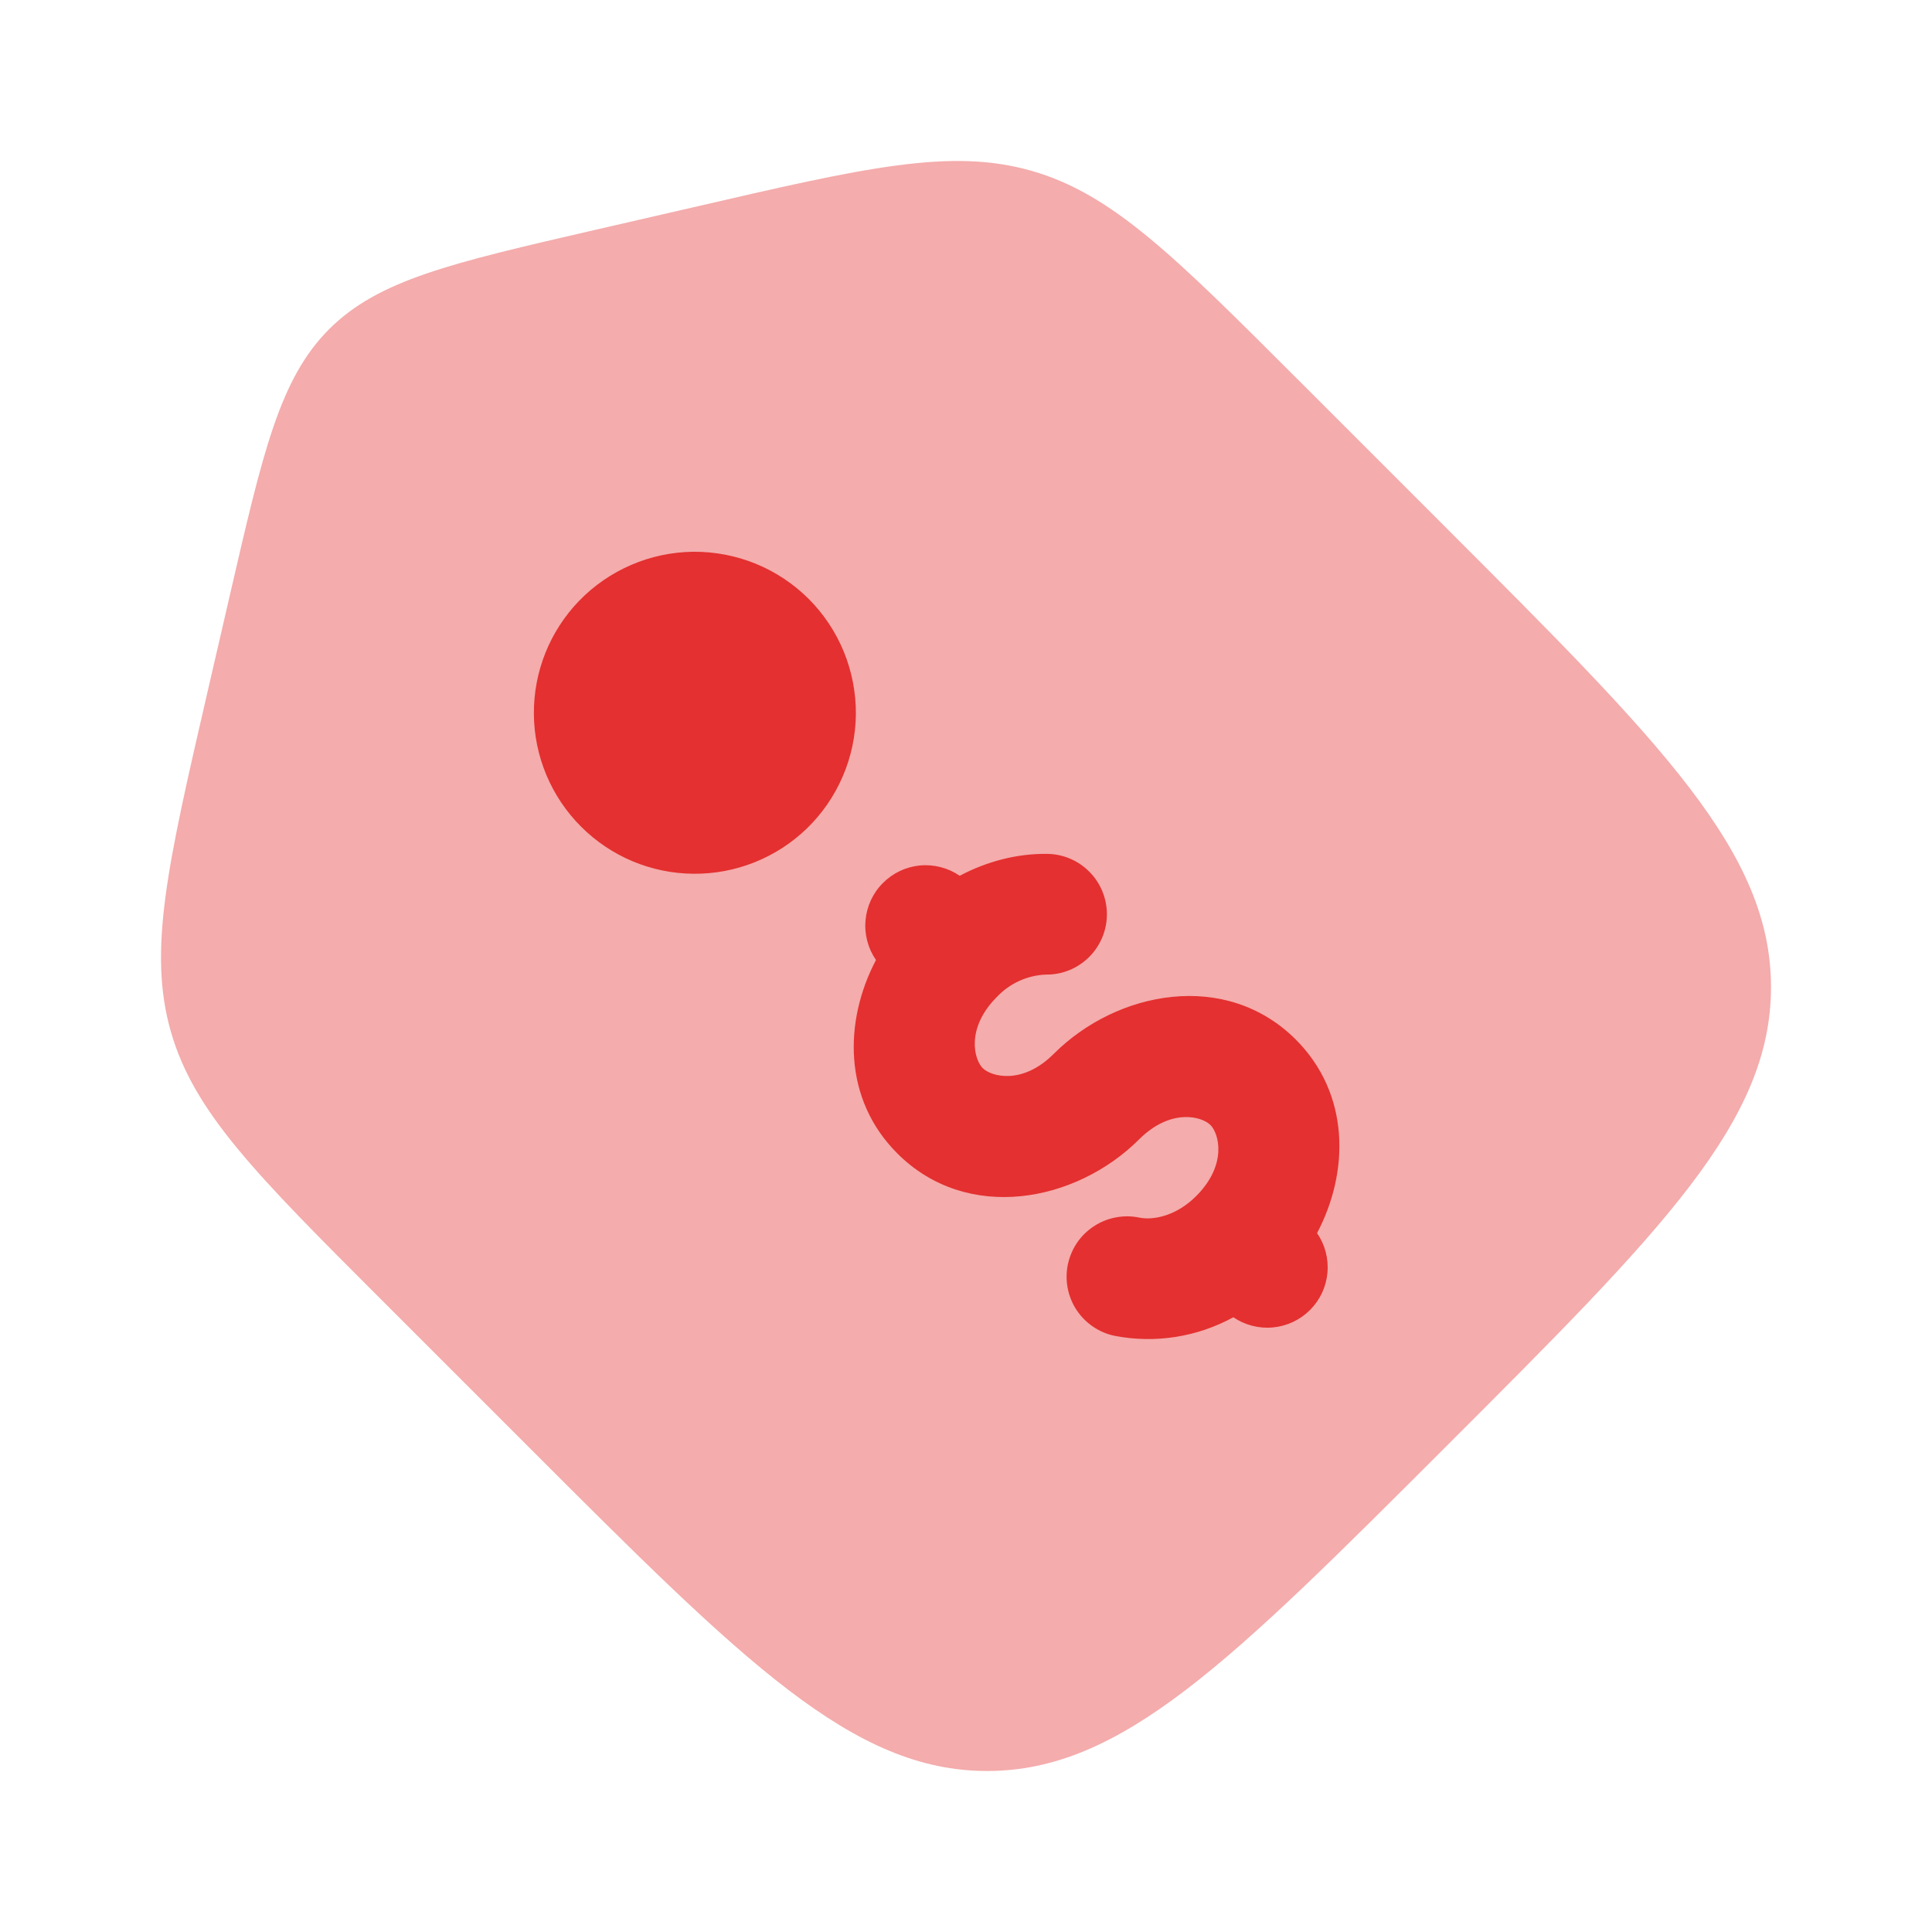
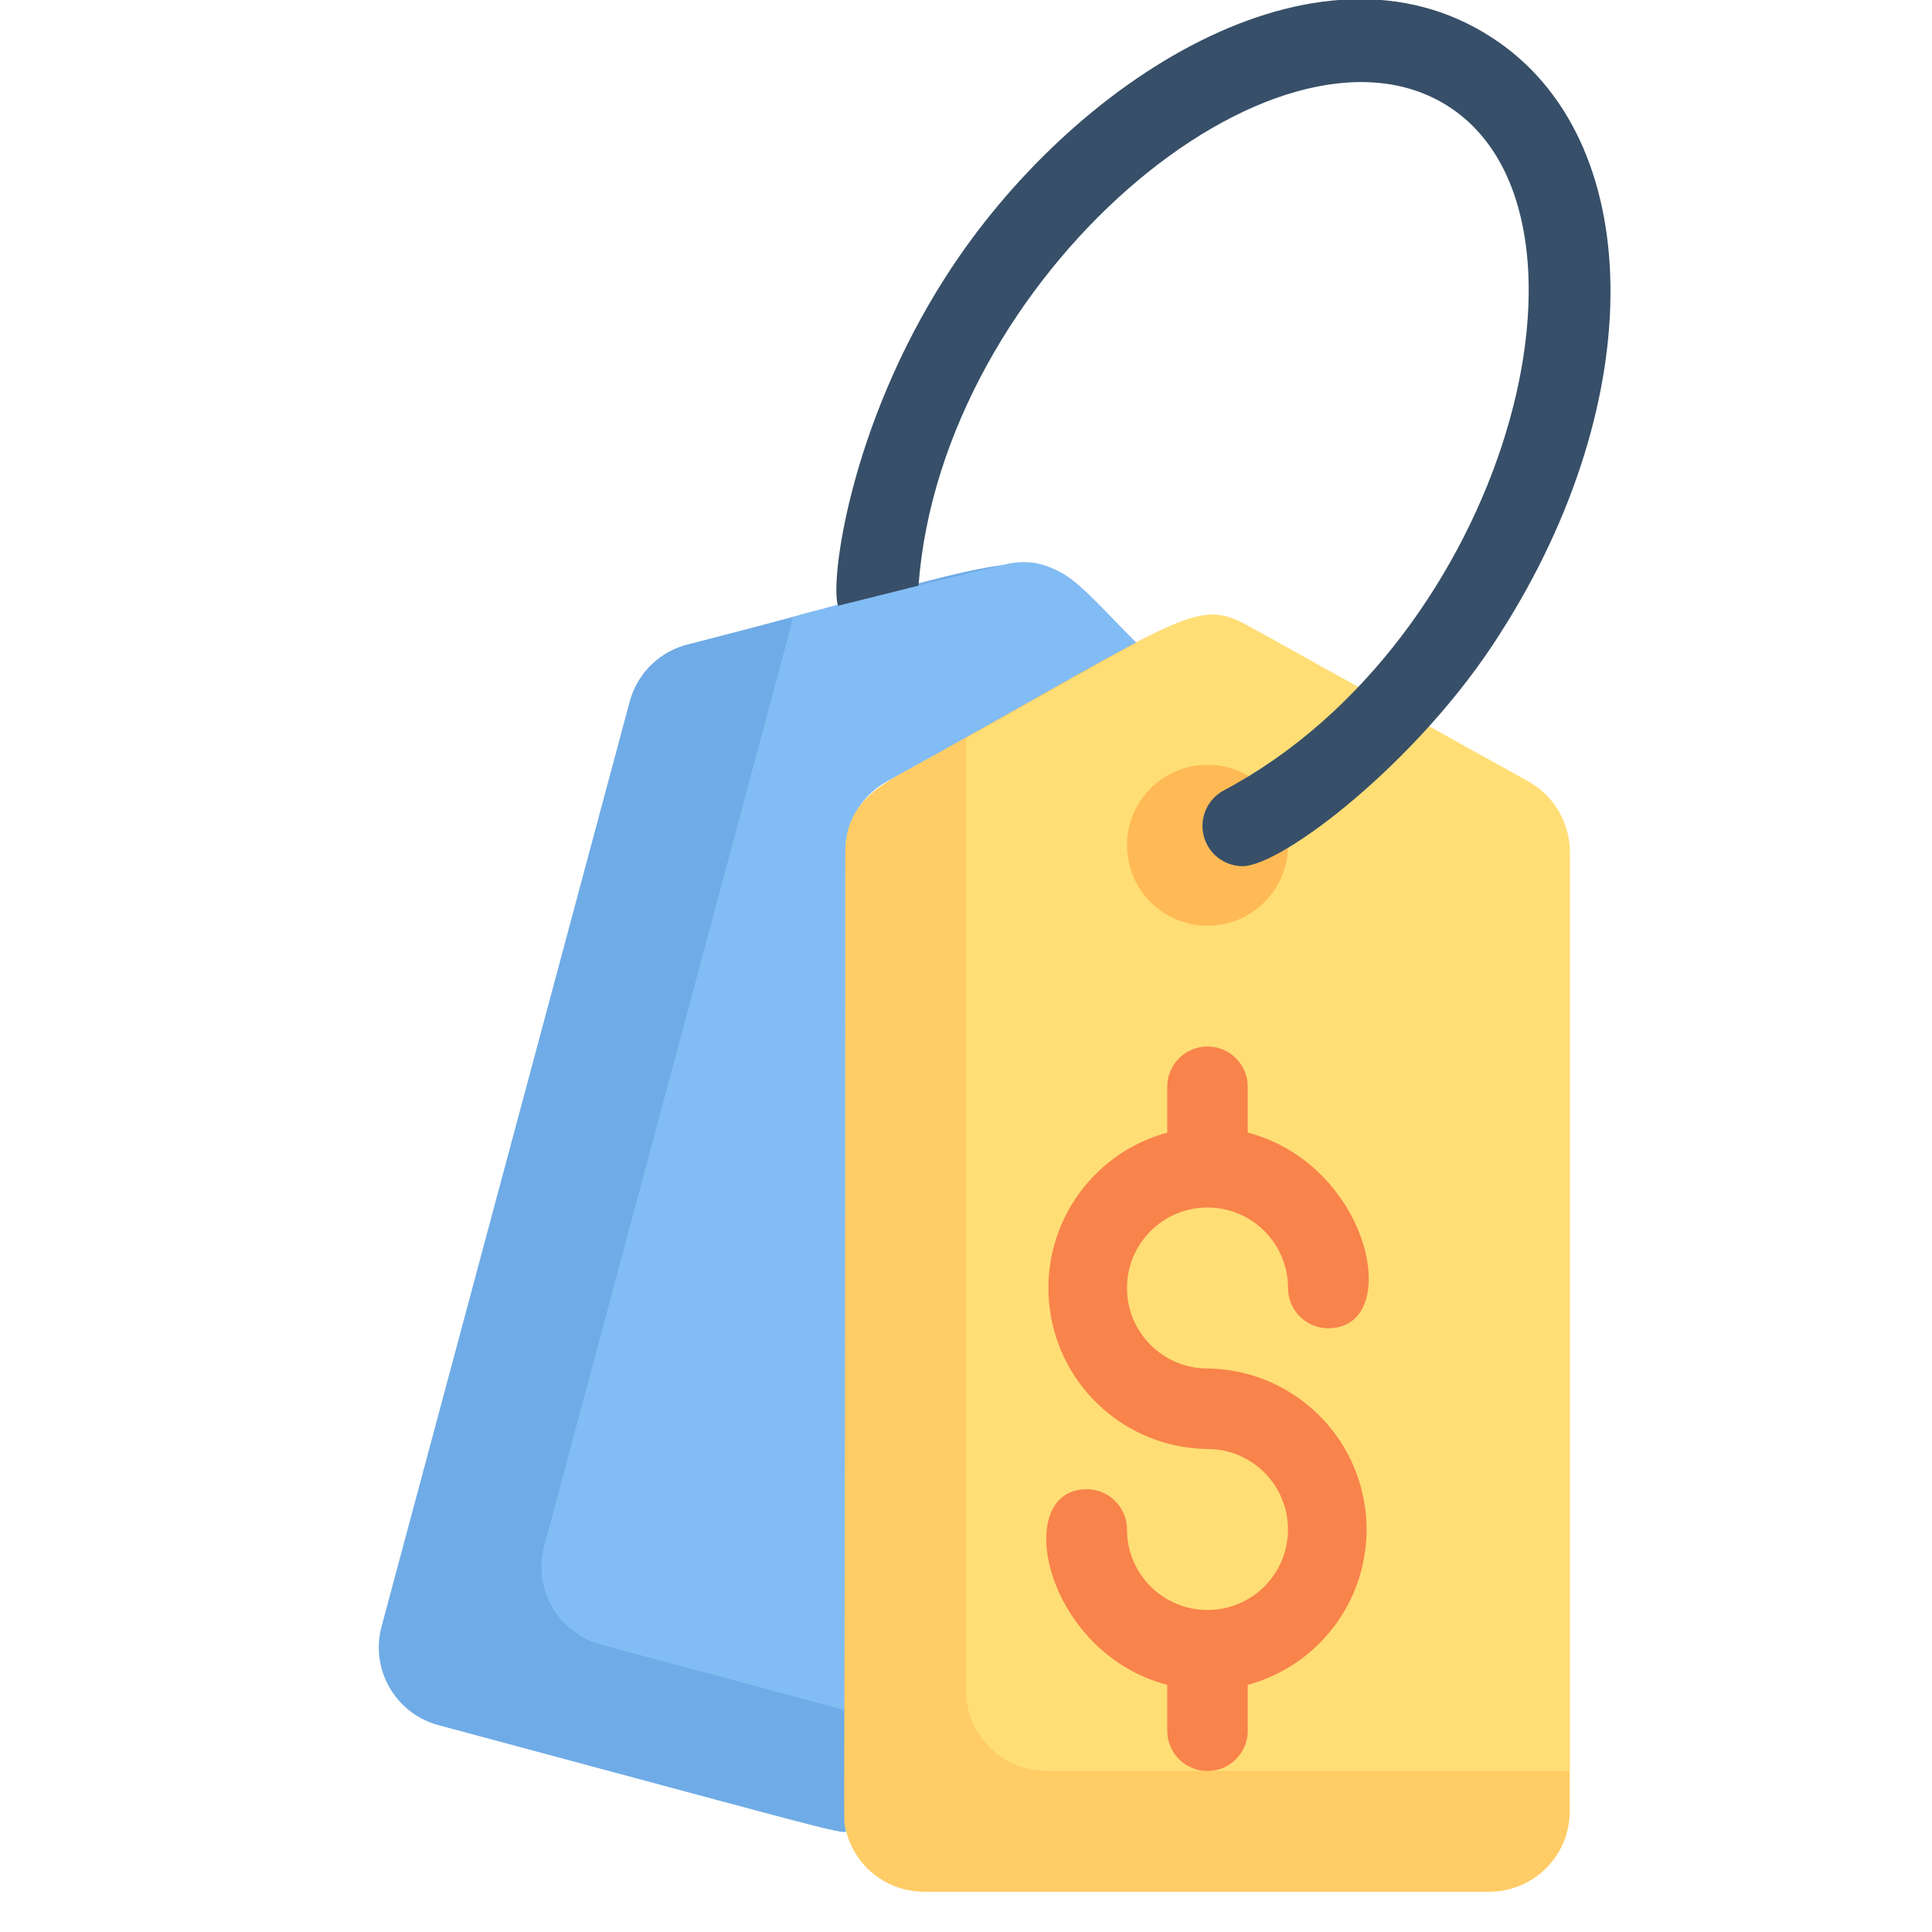
- <svg xmlns="http://www.w3.org/2000/svg" width="27" height="27" viewBox="0 0 27 27" fill="none">
-   <path opacity="0.4" d="M20.212 7.378L18.153 5.319C16.415 3.581 15.547 2.711 14.418 2.388C13.29 2.064 12.092 2.341 9.697 2.895L8.315 3.213C6.299 3.678 5.291 3.911 4.6 4.6C3.911 5.291 3.678 6.299 3.213 8.315L2.894 9.696C2.341 12.093 2.065 13.29 2.388 14.418C2.712 15.546 3.581 16.415 5.319 18.153L7.378 20.212C10.404 23.239 11.916 24.75 13.795 24.75C15.675 24.75 17.187 23.237 20.212 20.212C23.239 17.187 24.75 15.675 24.75 13.795C24.75 11.916 23.237 10.403 20.212 7.378Z" fill="#E43030" />
-   <path d="M12.54 16.119C11.783 15.363 11.79 14.276 12.242 13.416C12.13 13.254 12.078 13.057 12.096 12.861C12.113 12.665 12.199 12.48 12.338 12.341C12.477 12.201 12.66 12.114 12.857 12.095C13.053 12.077 13.25 12.128 13.412 12.239C13.795 12.037 14.214 11.928 14.633 11.933C14.857 11.935 15.071 12.026 15.227 12.186C15.384 12.345 15.471 12.561 15.469 12.785C15.467 13.008 15.376 13.222 15.216 13.379C15.056 13.536 14.841 13.623 14.617 13.62C14.357 13.63 14.111 13.742 13.932 13.932C13.497 14.367 13.611 14.804 13.733 14.927C13.857 15.049 14.292 15.163 14.727 14.727C15.61 13.845 17.133 13.553 18.109 14.528C18.866 15.286 18.86 16.372 18.406 17.233C18.518 17.395 18.569 17.591 18.551 17.787C18.534 17.983 18.448 18.167 18.309 18.306C18.17 18.446 17.987 18.532 17.791 18.551C17.595 18.57 17.399 18.519 17.236 18.409C16.731 18.685 16.146 18.778 15.58 18.669C15.472 18.647 15.369 18.604 15.277 18.541C15.185 18.479 15.106 18.4 15.045 18.307C14.984 18.215 14.942 18.111 14.921 18.002C14.9 17.893 14.901 17.781 14.923 17.673C14.946 17.564 14.989 17.461 15.051 17.369C15.113 17.277 15.193 17.199 15.286 17.138C15.378 17.077 15.482 17.035 15.591 17.014C15.7 16.993 15.812 16.993 15.92 17.016C16.119 17.057 16.441 16.992 16.716 16.716C17.153 16.28 17.038 15.845 16.916 15.722C16.793 15.599 16.358 15.486 15.921 15.921C15.039 16.803 13.516 17.096 12.54 16.119ZM11.274 11.58C11.489 11.372 11.66 11.124 11.778 10.849C11.896 10.575 11.958 10.28 11.961 9.981C11.963 9.682 11.906 9.386 11.793 9.109C11.68 8.833 11.513 8.582 11.302 8.37C11.09 8.159 10.839 7.992 10.563 7.879C10.286 7.766 9.99 7.709 9.691 7.711C9.392 7.714 9.097 7.776 8.823 7.894C8.548 8.012 8.3 8.183 8.092 8.398C7.682 8.823 7.456 9.391 7.461 9.981C7.466 10.571 7.703 11.135 8.12 11.552C8.537 11.97 9.101 12.206 9.691 12.211C10.281 12.216 10.849 11.99 11.274 11.58Z" fill="#E43030" />
+ <svg xmlns="http://www.w3.org/2000/svg" viewBox="0 0 48 48">
+   <defs>
+     <style>.cls-1{fill:#6fabe6;}.cls-2{fill:#82bcf4;}.cls-3{fill:#fc6;}.cls-4{fill:#ffde76;}.cls-5{fill:#f8834b;}.cls-6{fill:#ffba55;}.cls-7{fill:#374f68;}</style>
+   </defs>
+   <g id="Price_Tag" data-name="Price Tag">
+     <path class="cls-1" d="M28.26,16,22,19.43a2,2,0,0,0-1,1.75c0,25.53,0,24,0,24.22s1,.44-10.11-2.54a2,2,0,0,1-1.41-2.45l6.17-23A2,2,0,0,1,17.13,16C27,13.47,25.42,13.21,28.26,16Z" />
+     <path class="cls-2" d="M28.26,16,22,19.43a2,2,0,0,0-1,1.75V42.49l-6.07-1.63a2,2,0,0,1-1.41-2.45l6.17-23c0-.12-.43,0,5.21-1.37C26.26,13.68,26.93,14.67,28.26,16Z" />
+     <path class="cls-3" d="M39,21.18V45a2,2,0,0,1-2,2H23a2,2,0,0,1-2-1.6c-.06-.27,0,1.21,0-24.22,0-1.37,1.07-1.77,2-2.3,6.41-3.57,6.71-4,7.94-3.34l7,3.89A2,2,0,0,1,39,21.18Z" />
+     <path class="cls-4" d="M39,21.18V44H26a2,2,0,0,1-2-2V18.34c5.41-3,5.76-3.48,7-2.8l7,3.89A2,2,0,0,1,39,21.18Z" />
+     <path class="cls-5" d="M30,34a2,2,0,1,1,2-2,1,1,0,0,0,1,1c1.89,0,1.06-4.06-2-4.86V27a1,1,0,0,0-2,0v1.14A4,4,0,0,0,30,36a2,2,0,1,1-2,2,1,1,0,0,0-1-1c-1.89,0-1.06,4.06,2,4.86V43a1,1,0,0,0,2,0V41.86A4,4,0,0,0,30,34Z" />
+     <circle class="cls-6" cx="30" cy="21" r="2" />
+     <path class="cls-7" d="M37.27,15.74c-2,3.17-5.42,5.78-6.4,5.78a1,1,0,0,1-.47-1.88c7-3.71,9.83-14.28,5.58-17S23.39,6.88,22.82,14.55l-2,.5c-.2-.59.28-4.44,2.68-8.18C26.62,2,32.72-1.89,37.06.93,40.92,3.42,41,9.92,37.27,15.74Z" />
+   </g>
</svg>
